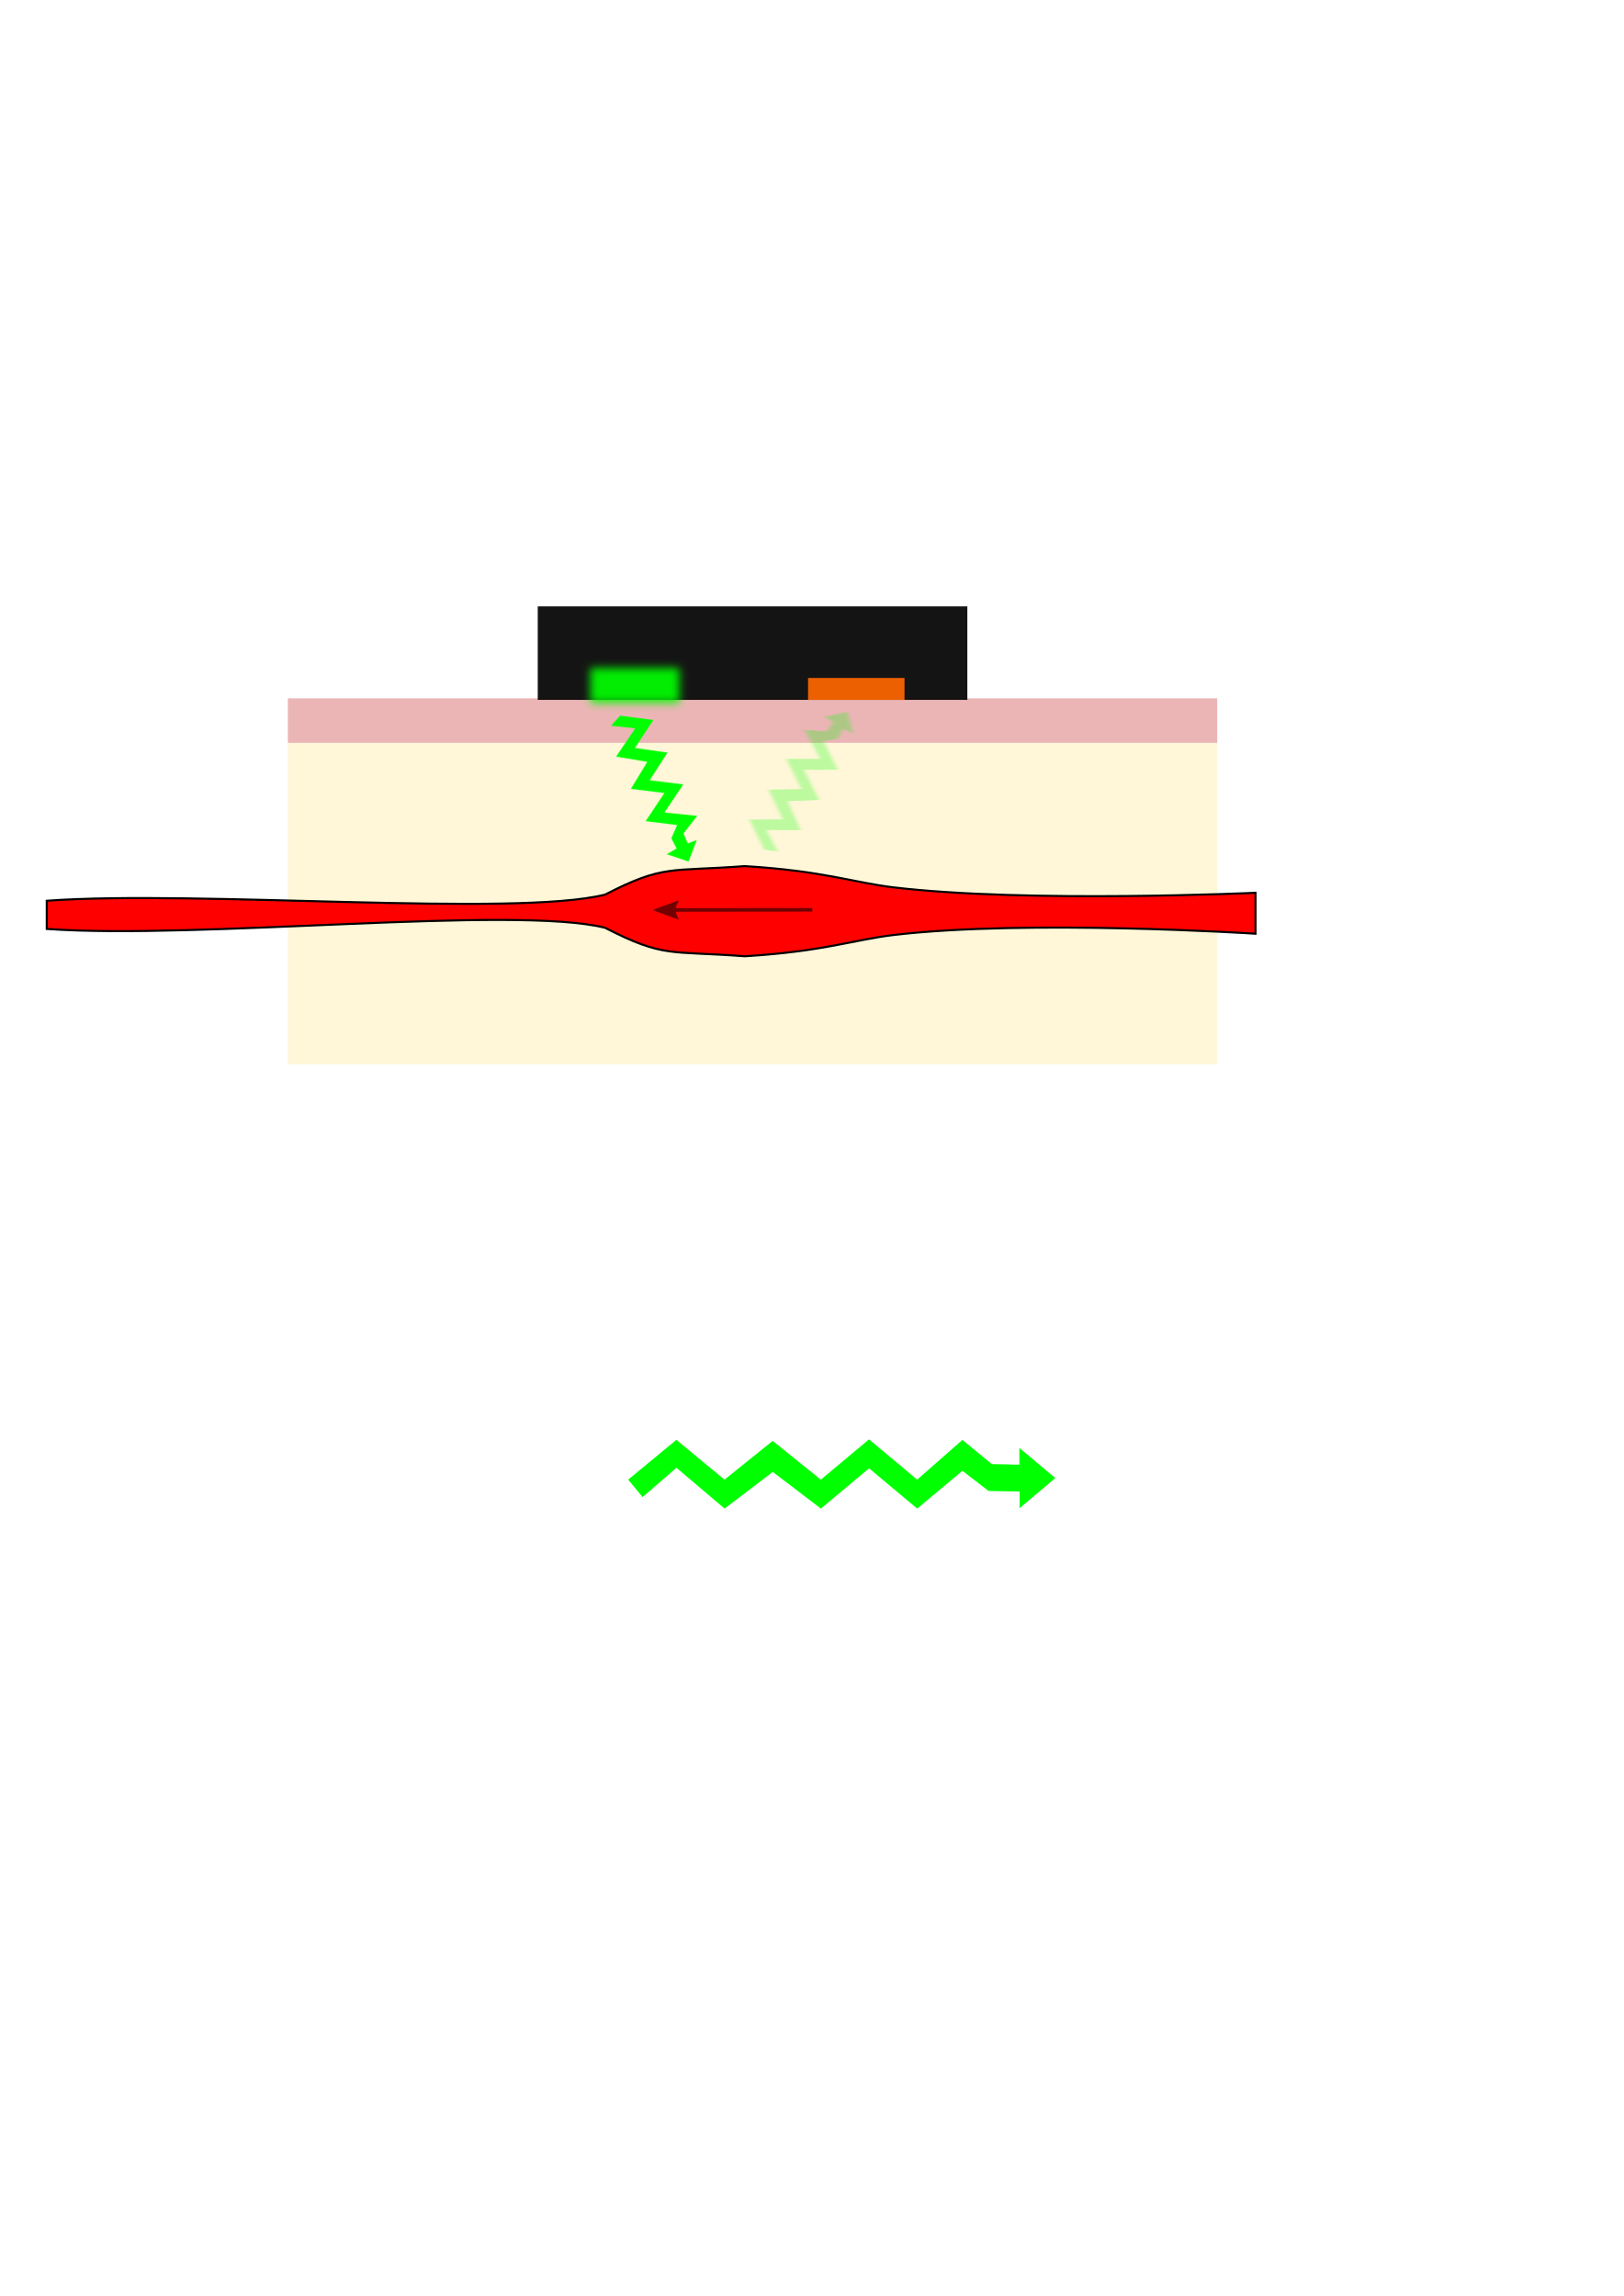
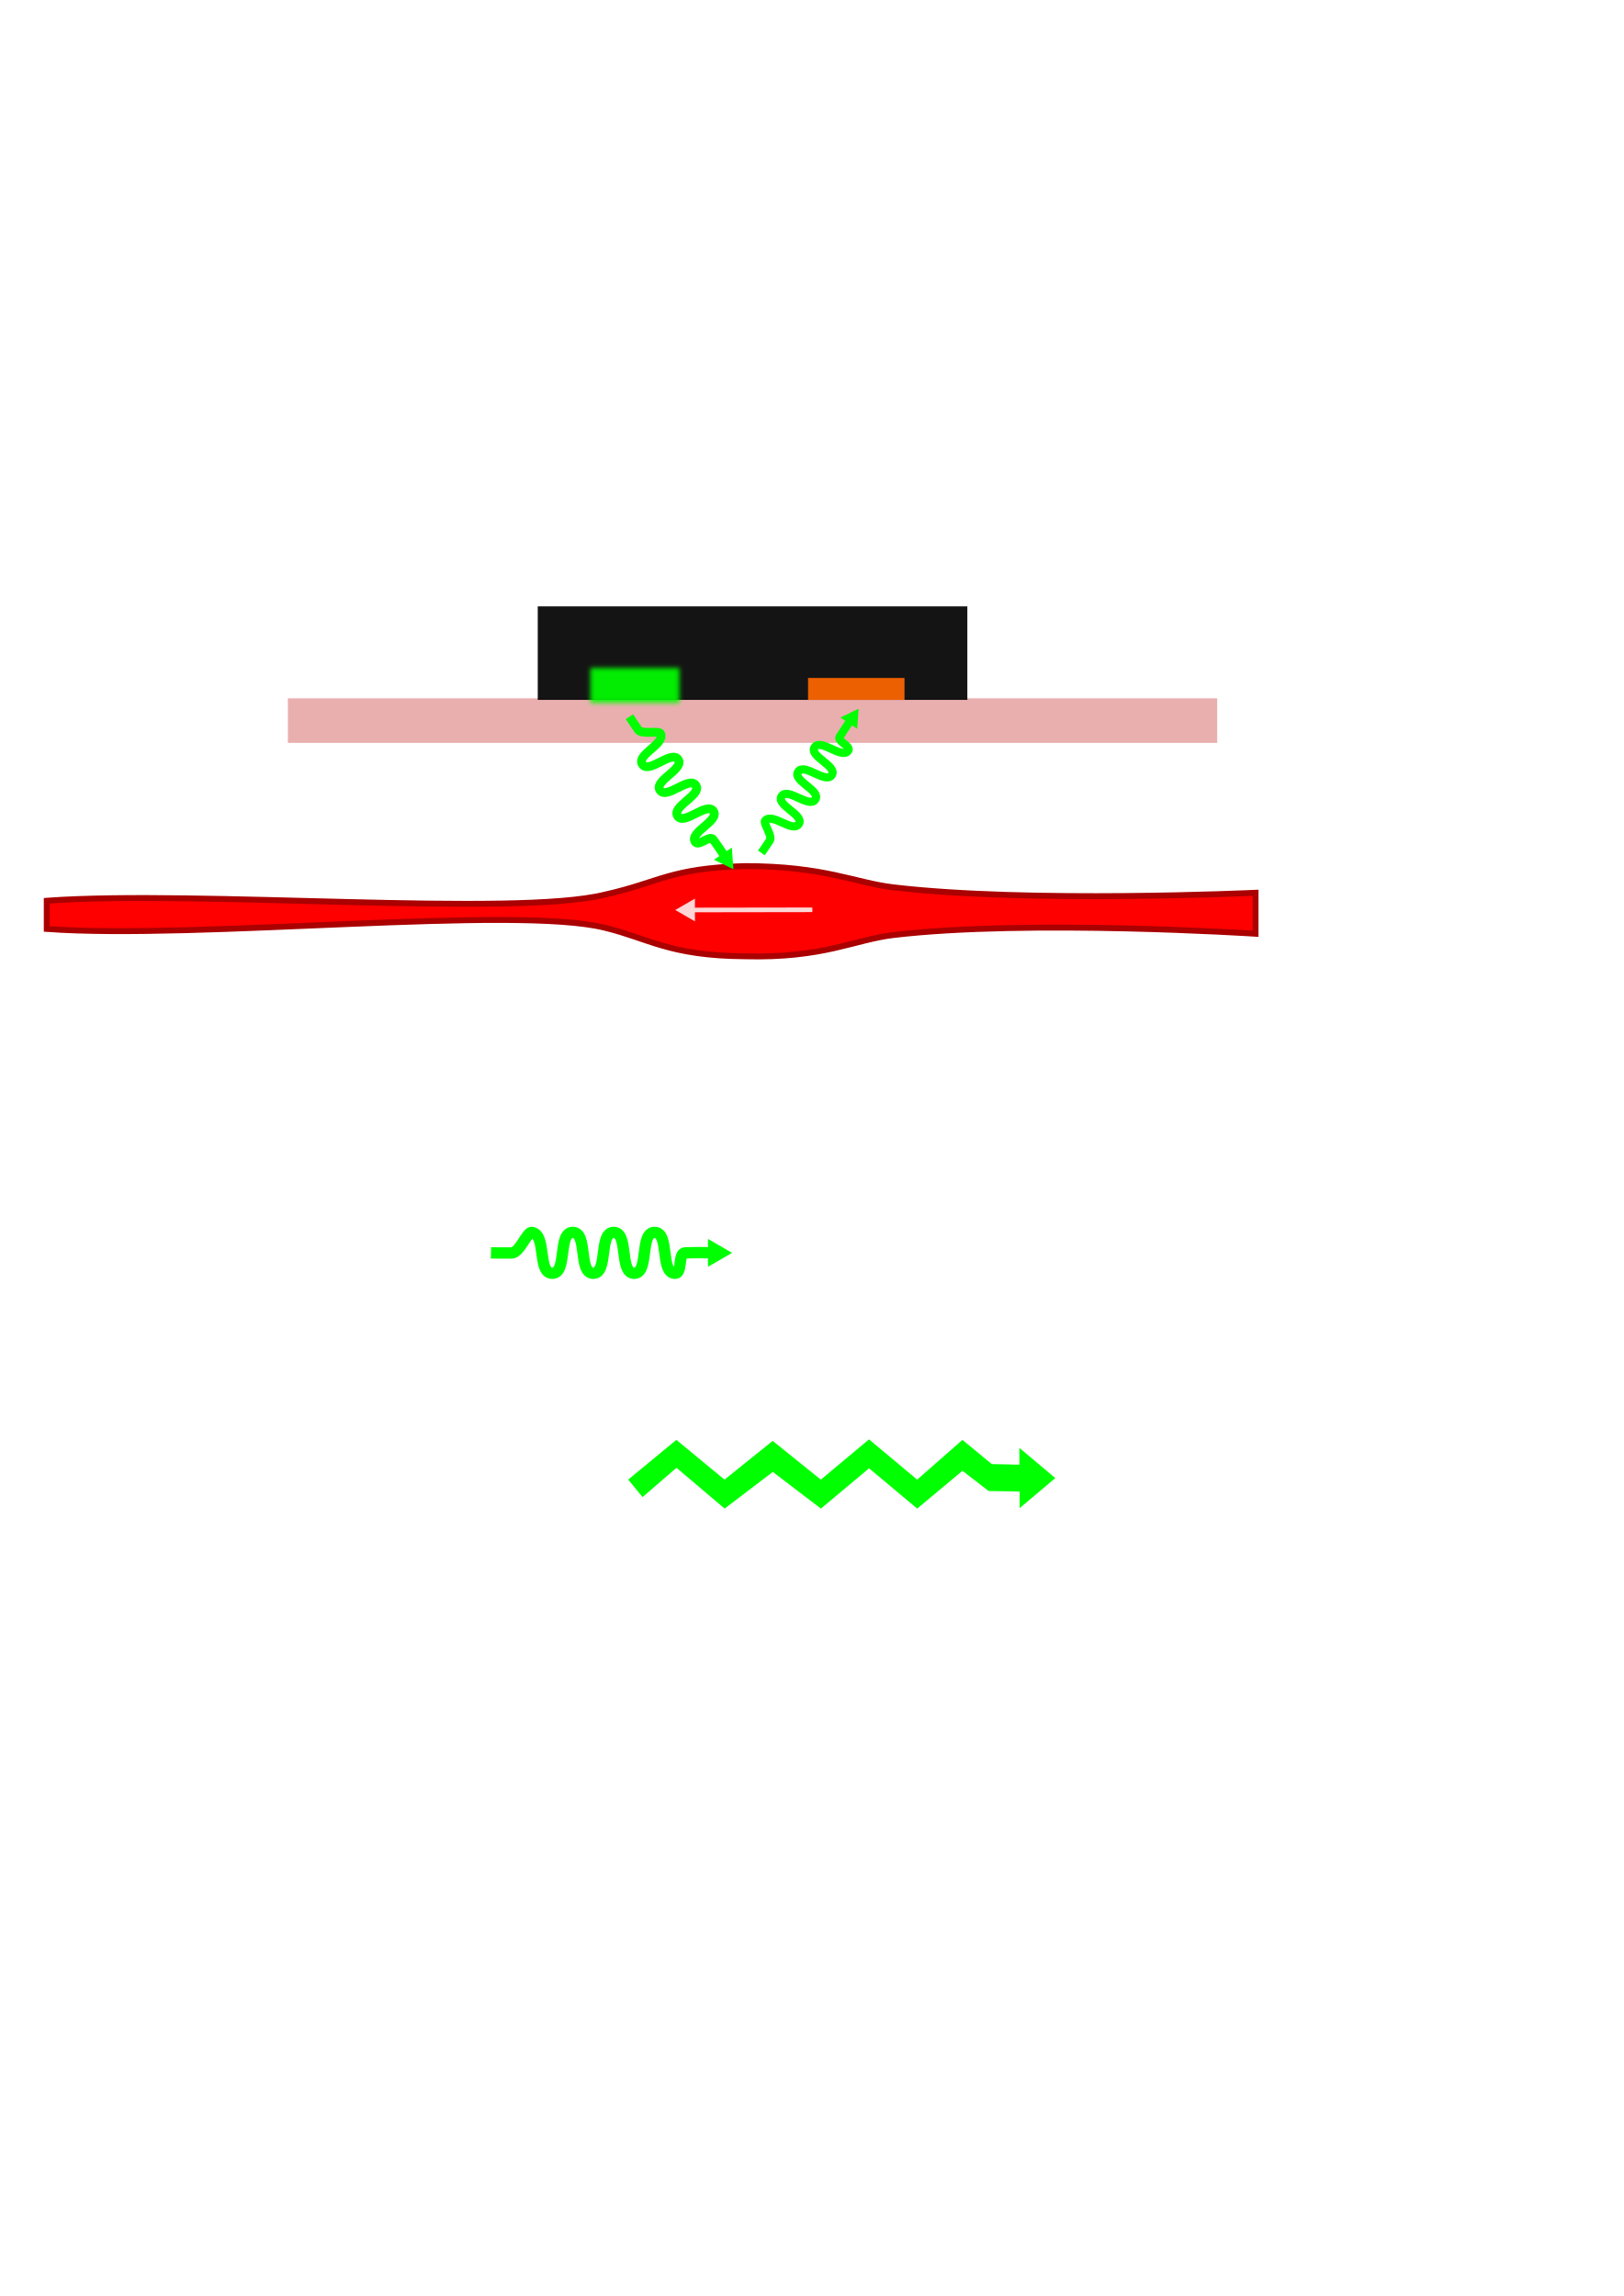
<svg xmlns="http://www.w3.org/2000/svg" width="210mm" height="297mm" viewBox="0 0 210 297" version="1.1" id="svg8">
  <defs id="defs2">
+     <marker style="overflow:visible" id="marker5075" refX="0.0" refY="0.0" orient="auto">
+       <path transform="scale(0.2)" style="fill-rule:evenodd;stroke:#00ff00;stroke-width:1pt;stroke-opacity:1;fill:#00ff00;fill-opacity:1" d="M 5.77,0.0 L -2.88,5.0 L -2.88,-5.0 L 5.77,0.0 z " id="path5073" />
+     </marker>
+     <marker orient="auto" refY="0.0" refX="0.0" id="TriangleOutS" style="overflow:visible">
+       <path id="path1534" d="M 5.77,0.0 L -2.88,5.0 L -2.88,-5.0 L 5.77,0.0 z " style="fill-rule:evenodd;stroke:#00ff00;stroke-width:1pt;stroke-opacity:1;fill:#00ff00;fill-opacity:1" transform="scale(0.2)" />
+     </marker>
+     <marker orient="auto" refY="0.0" refX="0.0" id="Arrow2Send" style="overflow:visible;">
+       <path id="path1419" style="fill-rule:evenodd;stroke-width:0.625;stroke-linejoin:round;stroke:#00ff00;stroke-opacity:1;fill:#00ff00;fill-opacity:1" d="M 8.719,4.034 L -2.207,0.016 L 8.719,-4.002 C 6.973,-1.63 6.983,1.616 8.719,4.034 z " transform="scale(0.3) rotate(180) translate(-2.3,0)" />
+     </marker>
+     <marker orient="auto" refY="0.0" refX="0.0" id="TriangleOutM" style="overflow:visible">
+       <path id="path1531" d="M 5.77,0.0 L -2.88,5.0 L -2.88,-5.0 L 5.77,0.0 z " style="fill-rule:evenodd;stroke:#00ff00;stroke-width:1pt;stroke-opacity:1;fill:#00ff00;fill-opacity:1" transform="scale(0.4)" />
+     </marker>
+     <marker orient="auto" refY="0.0" refX="0.0" id="TriangleInM" style="overflow:visible">
+       <path id="path1522" d="M 5.77,0.0 L -2.88,5.0 L -2.88,-5.0 L 5.77,0.0 z " style="fill-rule:evenodd;stroke:#ffd5d5;stroke-width:1pt;stroke-opacity:1;fill:#ffd5d5;fill-opacity:1" transform="scale(-0.4)" />
+     </marker>
+     <marker orient="auto" refY="0.0" refX="0.0" id="marker1649" style="overflow:visible">
+       <path id="path1392" d="M 0.0,0.0 L 5.0,-5.0 L -12.5,0.0 L 5.0,5.0 L 0.0,0.0 z " style="fill-rule:evenodd;stroke:#ffd5d5;stroke-width:1pt;stroke-opacity:1;fill:#ffd5d5;fill-opacity:1" transform="scale(0.4) translate(10,0)" />
+     </marker>
    <marker orient="auto" refY="0.0" refX="0.0" id="marker2669" style="overflow:visible">
-       <path id="path2667" style="fill-rule:evenodd;stroke-width:0.625;stroke-linejoin:round;stroke:#000000;stroke-opacity:1;fill:#00ff00;fill-opacity:1" d="M 8.719,4.034 L -2.207,0.016 L 8.719,-4.002 C 6.973,-1.63 6.983,1.616 8.719,4.034 z " transform="scale(0.6) translate(0,0)" />
+       <path id="path2667" style="fill-rule:evenodd;stroke-width:0.625;stroke-linejoin:round;stroke:#ffd5d5;stroke-opacity:1;fill:#ffd5d5;fill-opacity:1" d="M 8.719,4.034 L -2.207,0.016 L 8.719,-4.002 C 6.973,-1.63 6.983,1.616 8.719,4.034 z " transform="scale(0.6) translate(0,0)" />
    </marker>
    <marker orient="auto" refY="0.0" refX="0.0" id="Arrow2Lstart" style="overflow:visible">
      <path id="path1156" style="fill-rule:evenodd;stroke-width:0.625;stroke-linejoin:round;stroke:#000000;stroke-opacity:1;fill:#00ff00;fill-opacity:1" d="M 8.719,4.034 L -2.207,0.016 L 8.719,-4.002 C 6.973,-1.63 6.983,1.616 8.719,4.034 z " transform="scale(1.1) translate(1,0)" />
    </marker>
    <marker orient="auto" refY="0.0" refX="0.0" id="marker2549" style="overflow:visible">
      <path id="path2547" d="M 0.0,0.0 L 5.0,-5.0 L -12.5,0.0 L 5.0,5.0 L 0.0,0.0 z " style="fill-rule:evenodd;stroke:#000000;stroke-width:1pt;stroke-opacity:1;fill:#00ff00;fill-opacity:1" transform="scale(0.4) translate(10,0)" />
    </marker>
    <marker style="overflow:visible" id="marker2485" refX="0.0" refY="0.0" orient="auto">
-       <path transform="scale(0.6) translate(0,0)" d="M 8.719,4.034 L -2.207,0.016 L 8.719,-4.002 C 6.973,-1.63 6.983,1.616 8.719,4.034 z " style="fill-rule:evenodd;stroke-width:0.625;stroke-linejoin:round;stroke:#000000;stroke-opacity:1;fill:#00ff00;fill-opacity:1" id="path2483" />
-     </marker>
-     <marker orient="auto" refY="0.0" refX="0.0" id="Arrow2Mstart" style="overflow:visible">
-       <path id="path1162" style="fill-rule:evenodd;stroke-width:0.625;stroke-linejoin:round;stroke:#000000;stroke-opacity:1;fill:#000000;fill-opacity:1" d="M 8.719,4.034 L -2.207,0.016 L 8.719,-4.002 C 6.973,-1.63 6.983,1.616 8.719,4.034 z " transform="scale(0.6) translate(0,0)" />
+       <path transform="scale(0.6) translate(0,0)" d="M 8.719,4.034 L -2.207,0.016 L 8.719,-4.002 C 6.973,-1.63 6.983,1.616 8.719,4.034 z " style="fill-rule:evenodd;stroke-width:0.625;stroke-linejoin:round;stroke:#ffd5d5;stroke-opacity:1;fill:#ffd5d5;fill-opacity:1" id="path2483" />
    </marker>
    <marker orient="auto" refY="0.0" refX="0.0" id="Arrow1Sstart" style="overflow:visible">
-       <path id="path1150" d="M 0.0,0.0 L 5.0,-5.0 L -12.5,0.0 L 5.0,5.0 L 0.0,0.0 z " style="fill-rule:evenodd;stroke:#000000;stroke-width:1pt;stroke-opacity:1;fill:#000000;fill-opacity:1" transform="scale(0.2) translate(6,0)" />
+       <path id="path1150" d="M 0.0,0.0 L 5.0,-5.0 L -12.5,0.0 L 5.0,5.0 L 0.0,0.0 z " style="fill-rule:evenodd;stroke:#ffd5d5;stroke-width:1pt;stroke-opacity:1;fill:#ffd5d5;fill-opacity:1" transform="scale(0.2) translate(6,0)" />
    </marker>
    <marker orient="auto" refY="0.0" refX="0.0" id="marker2072" style="overflow:visible">
      <path id="path2070" d="M 0.0,0.0 L 5.0,-5.0 L -12.5,0.0 L 5.0,5.0 L 0.0,0.0 z " style="fill-rule:evenodd;stroke:#000000;stroke-width:1pt;stroke-opacity:1;fill:#00ff00;fill-opacity:1" transform="scale(0.4) translate(10,0)" />
    </marker>
    <marker orient="auto" refY="0.0" refX="0.0" id="Arrow1Mstart" style="overflow:visible">
      <path id="path1144" d="M 0.0,0.0 L 5.0,-5.0 L -12.5,0.0 L 5.0,5.0 L 0.0,0.0 z " style="fill-rule:evenodd;stroke:#000000;stroke-width:1pt;stroke-opacity:1;fill:#000000;fill-opacity:1" transform="scale(0.4) translate(10,0)" />
    </marker>
    <marker orient="auto" refY="0.0" refX="0.0" id="Arrow1Lstart" style="overflow:visible">
-       <path id="path1138" d="M 0.0,0.0 L 5.0,-5.0 L -12.5,0.0 L 5.0,5.0 L 0.0,0.0 z " style="fill-rule:evenodd;stroke:#000000;stroke-width:1pt;stroke-opacity:1;fill:#000000;fill-opacity:1" transform="scale(0.8) translate(12.5,0)" />
+       <path id="path1138" d="M 0.0,0.0 L 5.0,-5.0 L -12.5,0.0 L 5.0,5.0 L 0.0,0.0 z " style="fill-rule:evenodd;stroke:#ffd5d5;stroke-width:1pt;stroke-opacity:1;fill:#ffd5d5;fill-opacity:1" transform="scale(0.8) translate(12.5,0)" />
    </marker>
-     <filter style="color-interpolation-filters:sRGB" id="filter1097" x="-0.113" width="1.226" y="-0.287" height="1.574">
-       <feGaussianBlur stdDeviation="0.542" id="feGaussianBlur1099" />
+     <filter style="color-interpolation-filters:sRGB" id="filter1258" x="-0.072" width="1.144" y="-0.183" height="1.365">
+       <feGaussianBlur stdDeviation="0.345" id="feGaussianBlur1260" />
    </filter>
-     <filter style="color-interpolation-filters:sRGB" id="filter2915" x="-0.01" width="1.02" y="-0.016" height="1.031">
-       <feGaussianBlur stdDeviation="0.123" id="feGaussianBlur2917" />
-     </filter>
-     <filter style="color-interpolation-filters:sRGB" id="filter2927" x="-0.017" width="1.034" y="-0.034" height="1.068">
-       <feGaussianBlur stdDeviation="0.258" id="feGaussianBlur2929" />
-     </filter>
+     <meshgradient id="meshgradient3435" gradientUnits="userSpaceOnUse" x="37.231" y="96.094">
+       <meshrow id="meshrow3437">
+         <meshpatch id="meshpatch3439">
+           <stop path="c 40.066,0  80.131,0  120.196,0" style="stop-color:#ffffff;stop-opacity:1" id="stop3441" />
+           <stop path="c 0,13.859  0,27.718  0,41.577" style="stop-color:#ffe6d5;stop-opacity:1" id="stop3443" />
+           <stop path="c -40.066,0  -80.131,0  -120.196,0" style="stop-color:#ffffff;stop-opacity:1" id="stop3445" />
+           <stop path="c 0,-13.859  0,-27.718  0,-41.577" style="stop-color:#ffe6d5;stop-opacity:1" id="stop3447" />
+         </meshpatch>
+       </meshrow>
+     </meshgradient>
+     <marker orient="auto" refY="0" refX="0" id="TriangleOutS-3" style="overflow:visible">
+       <path id="path1534-6" d="M 5.77,0 -2.88,5 V -5 Z" style="fill:#00ff00;fill-opacity:1;fill-rule:evenodd;stroke:#00ff00;stroke-width:1pt;stroke-opacity:1" transform="scale(0.2)" />
+     </marker>
  </defs>
  <g id="layer1">
-     <g id="g1108" transform="translate(-0.7559636,-0.2004521)">
-       <rect y="96.295" x="37.987" height="41.577" width="120.196" id="rect815" style="opacity:0.92;fill:#fff6d5;fill-opacity:1;stroke:none;stroke-width:2.222;stroke-miterlimit:4;stroke-dasharray:none;stroke-opacity:1" />
-       <rect y="90.531" x="37.987" height="5.764" width="120.196" id="rect817" style="opacity:0.92;fill:#e9afaf;fill-opacity:1;stroke:none;stroke-width:1.569;stroke-miterlimit:4;stroke-dasharray:none;stroke-opacity:1" />
-     </g>
+     <rect style="opacity:1;fill:url(#meshgradient3435);fill-opacity:1;stroke:none;stroke-width:0.1;stroke-miterlimit:4;stroke-dasharray:none;stroke-opacity:1" id="rect815" width="120.196" height="41.577" x="37.231" y="96.094" />
+     <rect style="opacity:1;fill:#e9afaf;fill-opacity:1;stroke:none;stroke-width:0.1;stroke-miterlimit:4;stroke-dasharray:none;stroke-opacity:1" id="rect817" width="120.196" height="5.764" x="37.231" y="90.33" />
    <rect style="opacity:0.92;fill:#000000;fill-opacity:1;stroke:none;stroke-width:2.697;stroke-miterlimit:4;stroke-dasharray:none;stroke-opacity:1" id="rect819" width="55.562" height="12.095" x="69.548" y="78.437" />
-     <rect style="opacity:0.92;fill:#00ff00;fill-opacity:1;stroke:none;stroke-width:2.697;stroke-miterlimit:4;stroke-dasharray:none;stroke-opacity:1;filter:url(#filter1097)" id="rect821" width="11.528" height="4.536" x="76.351" y="86.398" />
+     <rect style="opacity:0.92;fill:#00ff00;fill-opacity:1;stroke:none;stroke-width:2.697;stroke-miterlimit:4;stroke-dasharray:none;stroke-opacity:1;filter:url(#filter1258)" id="rect821" width="11.528" height="4.536" x="76.351" y="86.398" />
    <rect y="87.697" x="104.51" height="2.835" width="12.473" id="rect823" style="opacity:0.92;fill:#ff6600;fill-opacity:1;stroke:none;stroke-width:2.218;stroke-miterlimit:4;stroke-dasharray:none;stroke-opacity:1" />
    <g id="g1119" />
-     <path id="path1127" d="m 162.383,120.783 c 0,0 -29.371,-1.897 -46.844,0.169 -5.058,0.598 -9.007,2.125 -19.211,2.747 -9.658,-0.731 -10.443,0.242 -18.072,-3.686 -11.717,-2.929 -52.649,1.567 -72.209,0.15 v -3.647 c 19.56,-1.417 60.492,2.134 72.209,-0.795 7.629,-3.928 8.413,-2.954 18.072,-3.686 10.204,0.622 14.152,2.149 19.211,2.747 17.473,2.065 46.844,0.703 46.844,0.703 z" style="fill:#ff0000;fill-opacity:1;stroke:#000000;stroke-width:0.265px;stroke-linecap:butt;stroke-linejoin:miter;stroke-opacity:1" />
-     <path style="opacity:0.553;fill:#000000;fill-opacity:1;fill-rule:evenodd;stroke:#000000;stroke-width:0.465;stroke-linecap:butt;stroke-linejoin:miter;stroke-miterlimit:4;stroke-dasharray:none;stroke-opacity:1;marker-start:url(#Arrow2Mstart)" d="m 85.244,117.712 19.82,-0.024" id="path1134" />
+     <path id="path1127" d="m 162.383,120.783 c 0,0 -29.371,-1.897 -46.844,0.169 -5.058,0.598 -9.054,3.023 -19.211,2.747 -9.753,-0.07 -12.427,-2.309 -18.072,-3.686 -11.717,-2.929 -52.649,1.567 -72.209,0.15 v -3.647 c 19.56,-1.417 60.492,2.134 72.209,-0.795 7.015,-1.566 8.413,-3.427 18.072,-3.686 10.393,0.008 14.152,2.149 19.211,2.747 17.473,2.065 46.844,0.703 46.844,0.703 z" style="fill:#ff0000;fill-opacity:1;stroke:#aa0000;stroke-width:0.765;stroke-linecap:butt;stroke-linejoin:miter;stroke-opacity:1;stroke-miterlimit:4;stroke-dasharray:none" />
+     <path style="opacity:1;fill:#ffd5d5;fill-opacity:1;fill-rule:evenodd;stroke:#ffd5d5;stroke-width:0.598;stroke-linecap:butt;stroke-linejoin:miter;stroke-miterlimit:4;stroke-dasharray:none;stroke-opacity:1;marker-start:url(#TriangleInM)" d="m 89.032,117.712 16.033,-0.024" id="path1134" />
    <path style="fill:none;fill-rule:evenodd;stroke:#000000;stroke-width:0.265px;stroke-linecap:butt;stroke-linejoin:miter;stroke-opacity:1" d="m 75.784,166.409 v 0" id="path1136" />
    <g id="g2743" transform="matrix(0.724148,0,0,1,22.41728,0)">
      <path style="color:#000000;font-style:normal;font-variant:normal;font-weight:normal;font-stretch:normal;font-size:medium;line-height:normal;font-family:sans-serif;font-variant-ligatures:normal;font-variant-position:normal;font-variant-caps:normal;font-variant-numeric:normal;font-variant-alternates:normal;font-feature-settings:normal;text-indent:0;text-align:start;text-decoration:none;text-decoration-line:none;text-decoration-style:solid;text-decoration-color:#000000;letter-spacing:normal;word-spacing:normal;text-transform:none;writing-mode:lr-tb;direction:ltr;text-orientation:mixed;dominant-baseline:auto;baseline-shift:baseline;text-anchor:start;white-space:normal;shape-padding:0;clip-rule:nonzero;display:inline;overflow:visible;visibility:visible;opacity:1;isolation:auto;mix-blend-mode:normal;color-interpolation:sRGB;color-interpolation-filters:linearRGB;solid-color:#000000;solid-opacity:1;vector-effect:none;fill:#00ff00;fill-opacity:1;fill-rule:nonzero;stroke:none;stroke-width:2.665;stroke-linecap:butt;stroke-linejoin:miter;stroke-miterlimit:4;stroke-dasharray:none;stroke-dashoffset:0;stroke-opacity:1;color-rendering:auto;image-rendering:auto;shape-rendering:auto;text-rendering:auto;enable-background:accumulate" d="m 81.242,191.396 2.568,2.26 6.054,-3.79 8.599,5.279 8.599,-4.744 8.599,4.744 8.599,-5.212 8.599,5.212 8.077,-4.889 4.677,2.613 5.543,0.063 -0.011,2.157 6.378,-3.89 -6.424,-3.907 0.011,2.174 -4.934,-0.08 -5.243,-3.129 -8.08,5.144 -8.602,-5.212 -8.602,5.211 -8.602,-5.012 -8.602,5.011 -8.602,-5.146 z" id="path2461" />
    </g>
-     <g transform="matrix(0.1555108,0.3398852,-0.9093382,0.4160578,187.2584,-19.775)" id="g2761" style="filter:url(#filter2915)">
-       <path id="path2759" d="m 154.178,144.092 1.834,1.614 4.323,-2.707 6.14,3.769 6.14,-3.388 6.14,3.388 6.14,-3.722 6.14,3.722 5.768,-3.491 3.34,1.393 3.958,-0.073 0.371,1.469 5.439,-2.164 -5.599,-2.128 -0.182,1.245 -3.776,-0.033 -3.554,-2.565 -5.77,3.673 -6.143,-3.722 -6.143,3.721 -6.143,-3.579 -6.143,3.578 -6.143,-3.674 z" style="color:#000000;font-style:normal;font-variant:normal;font-weight:normal;font-stretch:normal;font-size:medium;line-height:normal;font-family:sans-serif;font-variant-ligatures:normal;font-variant-position:normal;font-variant-caps:normal;font-variant-numeric:normal;font-variant-alternates:normal;font-feature-settings:normal;text-indent:0;text-align:start;text-decoration:none;text-decoration-line:none;text-decoration-style:solid;text-decoration-color:#000000;letter-spacing:normal;word-spacing:normal;text-transform:none;writing-mode:lr-tb;direction:ltr;text-orientation:mixed;dominant-baseline:auto;baseline-shift:baseline;text-anchor:start;white-space:normal;shape-padding:0;clip-rule:nonzero;display:inline;overflow:visible;visibility:visible;opacity:1;isolation:auto;mix-blend-mode:normal;color-interpolation:sRGB;color-interpolation-filters:linearRGB;solid-color:#000000;solid-opacity:1;vector-effect:none;fill:#00ff00;fill-opacity:1;fill-rule:nonzero;stroke:none;stroke-width:1.903;stroke-linecap:butt;stroke-linejoin:miter;stroke-miterlimit:4;stroke-dasharray:none;stroke-dashoffset:0;stroke-opacity:1;color-rendering:auto;image-rendering:auto;shape-rendering:auto;text-rendering:auto;enable-background:accumulate" />
-     </g>
-     <g id="g2765" transform="matrix(0.1958879,-0.3183292,0.8516666,0.5240839,-54.06746,83.45807)" style="filter:url(#filter2927);opacity:0.262">
-       <path style="color:#000000;font-style:normal;font-variant:normal;font-weight:normal;font-stretch:normal;font-size:medium;line-height:normal;font-family:sans-serif;font-variant-ligatures:normal;font-variant-position:normal;font-variant-caps:normal;font-variant-numeric:normal;font-variant-alternates:normal;font-feature-settings:normal;text-indent:0;text-align:start;text-decoration:none;text-decoration-line:none;text-decoration-style:solid;text-decoration-color:#000000;letter-spacing:normal;word-spacing:normal;text-transform:none;writing-mode:lr-tb;direction:ltr;text-orientation:mixed;dominant-baseline:auto;baseline-shift:baseline;text-anchor:start;white-space:normal;shape-padding:0;clip-rule:nonzero;display:inline;overflow:visible;visibility:visible;opacity:1;isolation:auto;mix-blend-mode:normal;color-interpolation:sRGB;color-interpolation-filters:linearRGB;solid-color:#000000;solid-opacity:1;vector-effect:none;fill:#00ff00;fill-opacity:1;fill-rule:nonzero;stroke:none;stroke-width:1.903;stroke-linecap:butt;stroke-linejoin:miter;stroke-miterlimit:4;stroke-dasharray:none;stroke-dashoffset:0;stroke-opacity:1;color-rendering:auto;image-rendering:auto;shape-rendering:auto;text-rendering:auto;enable-background:accumulate" d="m 154.178,144.092 1.834,1.614 4.323,-2.707 6.14,3.769 6.14,-3.388 6.14,3.388 6.14,-3.722 6.14,3.722 5.768,-3.491 3.34,1.393 3.958,-0.073 0.371,1.469 5.439,-2.164 -5.599,-2.128 -0.182,1.245 -3.776,-0.033 -3.554,-2.565 -5.77,3.673 -6.143,-3.722 -6.143,3.721 -6.143,-3.579 -6.143,3.578 -6.143,-3.674 z" id="path2763" />
-     </g>
+     <path style="fill:none;stroke:#00ff00;stroke-width:1.465;stroke-linecap:butt;stroke-linejoin:miter;stroke-miterlimit:4;stroke-dasharray:none;stroke-opacity:1;marker-end:url(#TriangleOutS)" d="m 63.5,162.062 c 0,0 1.475,0.043 2.68,0.02 1.024,-0.02 1.996,-2.765 2.611,-2.665 1.947,0.316 0.674,5.292 2.646,5.292 1.972,0 0.674,-5.292 2.646,-5.292 1.972,0 0.674,5.292 2.646,5.292 1.972,0 0.674,-5.292 2.646,-5.292 1.972,0 0.674,5.292 2.646,5.292 1.972,0 0.674,-5.292 2.646,-5.292 1.972,0 0.674,5.292 2.646,5.292 0.986,0 0.337,-2.646 1.323,-2.646 0.529,-3e-5 1.588,-0.051 2.406,-0.025 0.769,0.025 1.562,0.025 1.562,0.025" id="path3455" />
+     <path id="path5071" d="m 81.411,92.71 c 0,0 0.607,0.95 1.141,1.702 0.454,0.638 2.679,0.052 2.879,0.485 0.63,1.368 -3.192,2.739 -2.343,3.985 0.849,1.246 3.772,-1.888 4.622,-0.642 0.849,1.246 -3.192,2.739 -2.343,3.985 0.849,1.246 3.772,-1.888 4.622,-0.642 0.849,1.246 -3.192,2.739 -2.343,3.985 0.849,1.246 3.772,-1.888 4.622,-0.642 0.849,1.246 -3.192,2.739 -2.343,3.985 0.425,0.623 1.886,-0.944 2.311,-0.321 0.228,0.334 0.717,0.981 1.053,1.51 0.315,0.496 0.657,0.998 0.657,0.998" style="fill:none;stroke:#00ff00;stroke-width:1.139;stroke-linecap:butt;stroke-linejoin:miter;stroke-miterlimit:4;stroke-dasharray:none;stroke-opacity:1;marker-end:url(#marker5075)" />
+     <path style="fill:none;stroke:#00ff00;stroke-width:1.061;stroke-linecap:butt;stroke-linejoin:miter;stroke-miterlimit:4;stroke-dasharray:none;stroke-opacity:1;marker-end:url(#TriangleOutS-3)" d="m 98.467,110.324 c 0,0 0.621,-0.865 1.093,-1.595 0.401,-0.62 -0.907,-2.252 -0.597,-2.582 0.98,-1.043 3.548,1.624 4.343,0.445 0.795,-1.179 -3.005,-2.429 -2.209,-3.609 0.795,-1.179 3.548,1.624 4.343,0.445 0.795,-1.179 -3.005,-2.429 -2.209,-3.609 0.795,-1.179 3.548,1.624 4.343,0.445 0.795,-1.179 -3.005,-2.429 -2.209,-3.609 0.795,-1.179 3.548,1.624 4.343,0.445 0.398,-0.59 -1.502,-1.215 -1.105,-1.804 0.213,-0.316 0.609,-0.969 0.955,-1.448 0.325,-0.45 0.645,-0.925 0.645,-0.925" id="path3455-7" />
  </g>
</svg>
